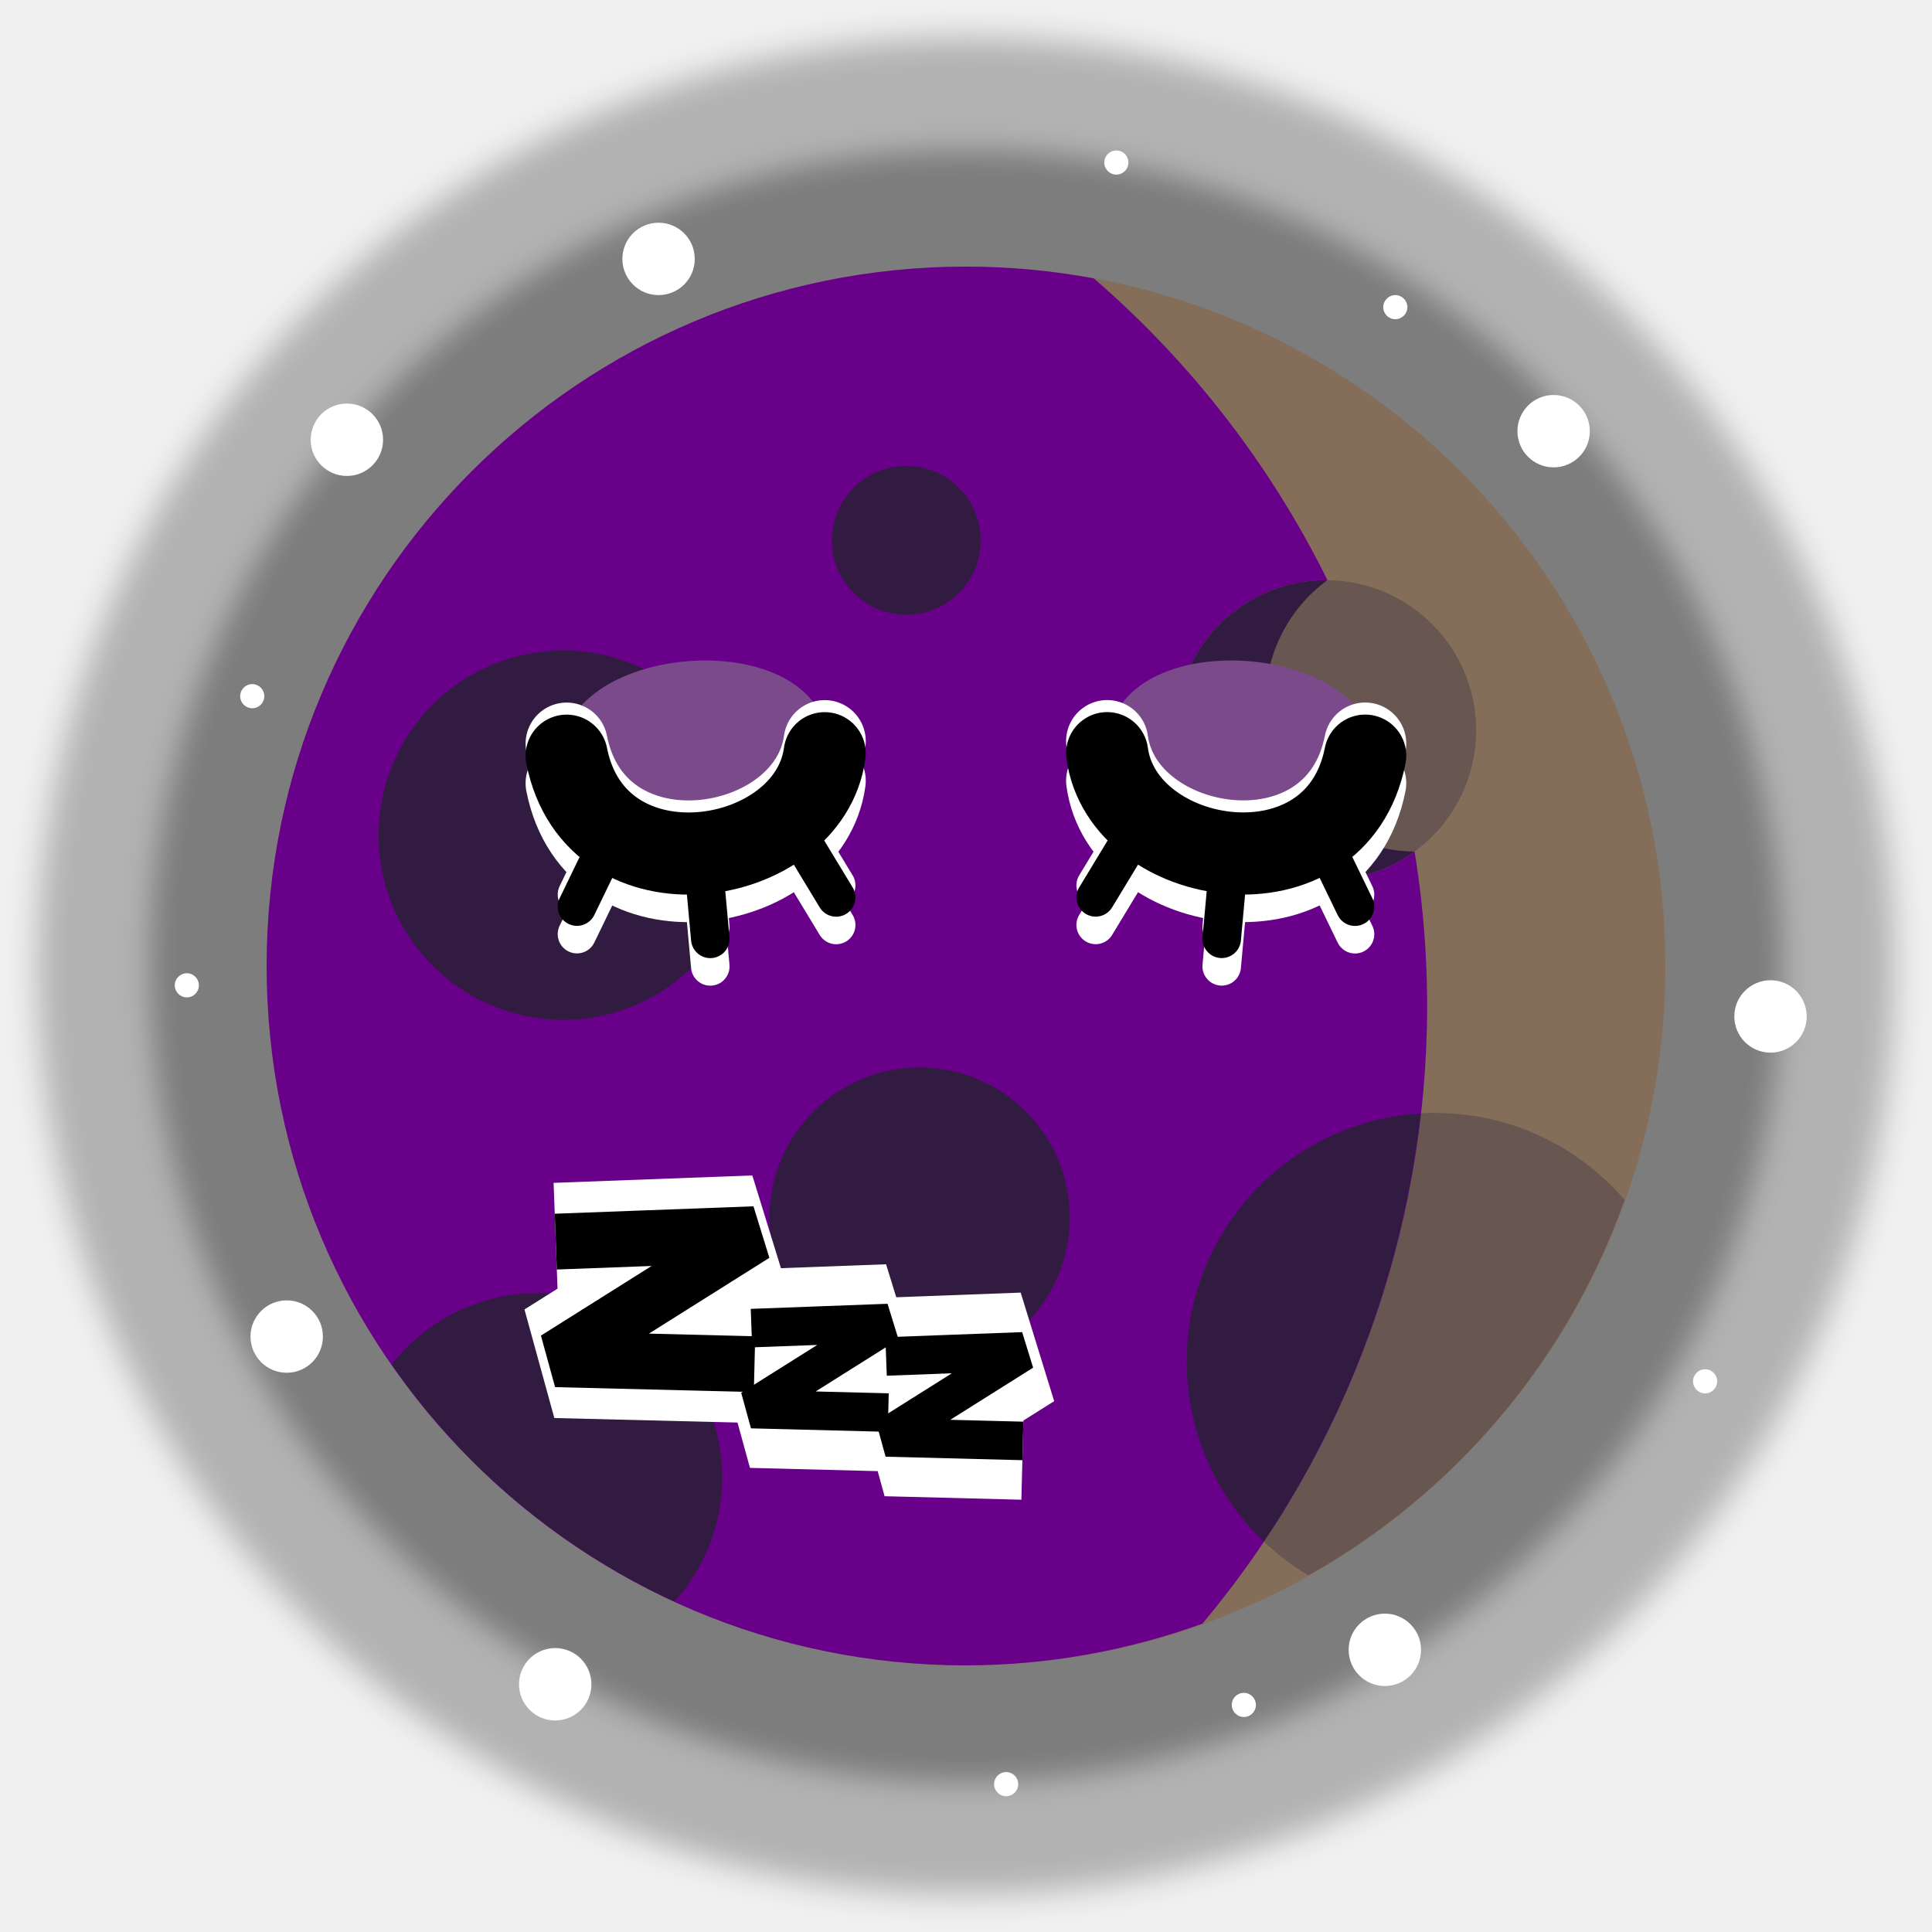
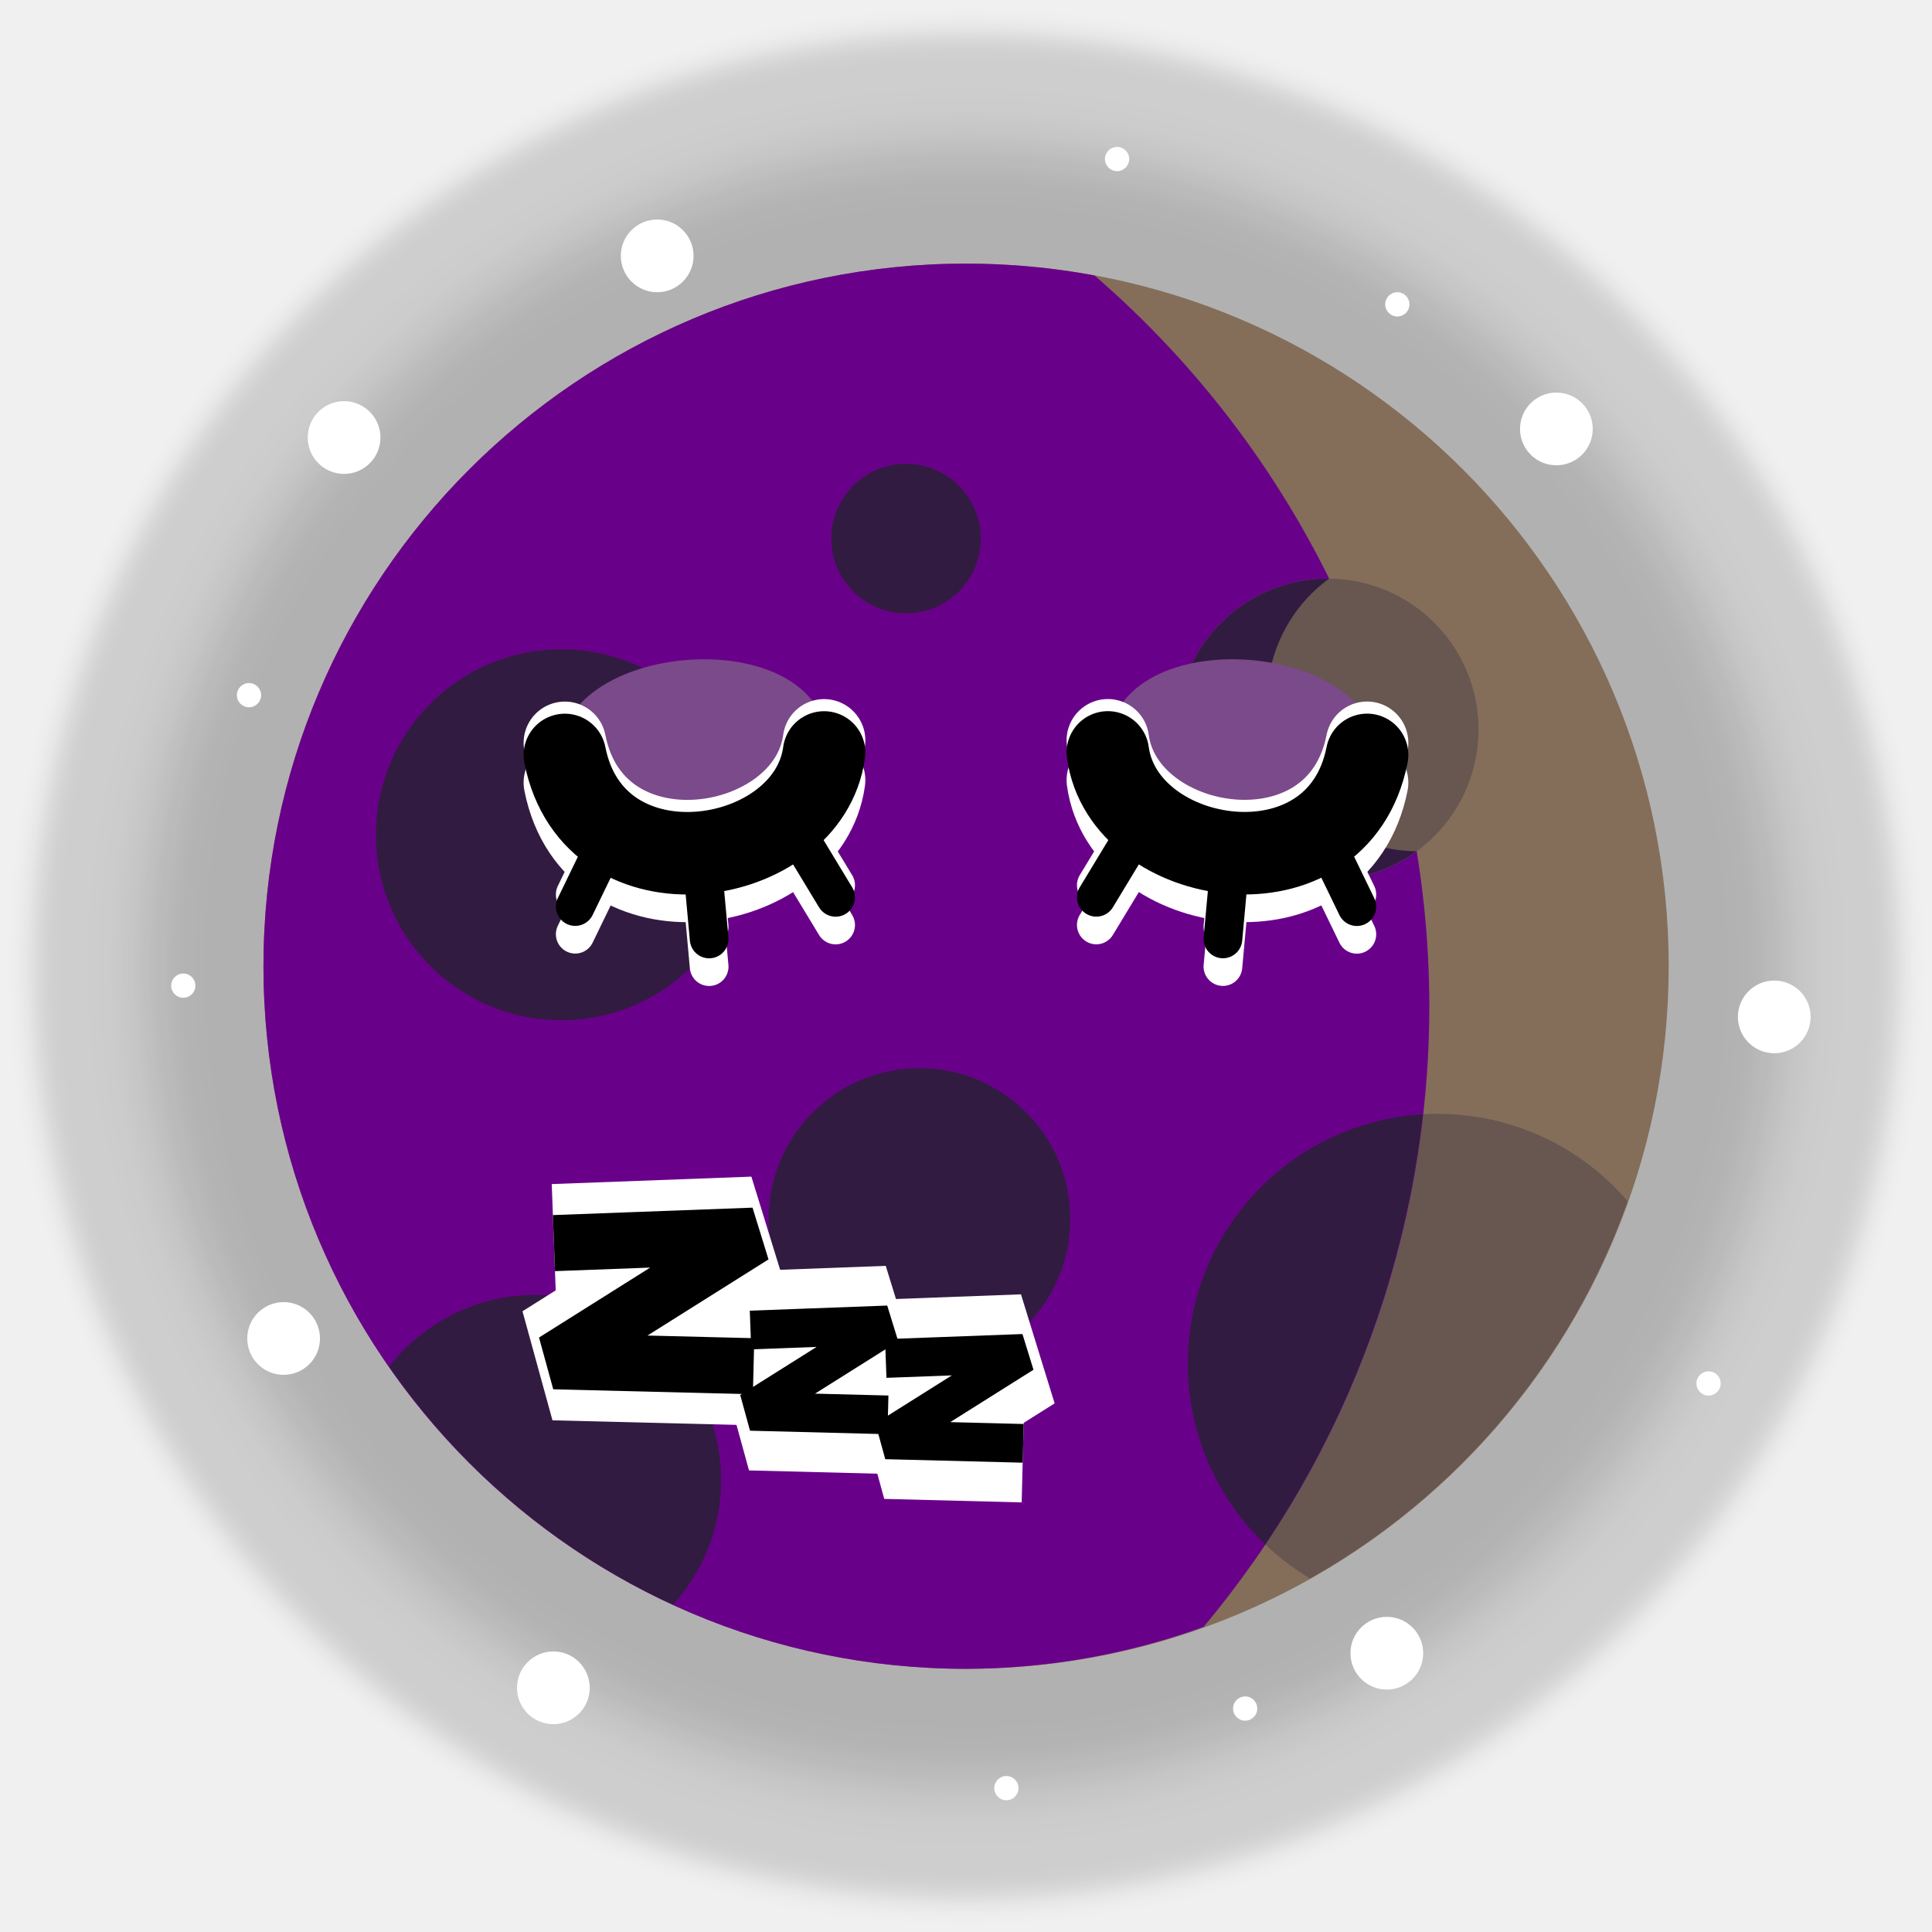
- <svg xmlns="http://www.w3.org/2000/svg" version="1.1" viewBox="0 0 13.29 13.29" xml:space="preserve">
+ <svg xmlns="http://www.w3.org/2000/svg" version="1.1" viewBox="0 0 13.229 13.229" xml:space="preserve">
  <defs>
-     <filter id="filter34967" x="-.02" y="-.02" width="1.041" height="1.041" color-interpolation-filters="sRGB">
-       <feGaussianBlur stdDeviation="0.098" />
+     <filter id="filter34967" x="-.043" y="-.043" width="1.085" height="1.085" color-interpolation-filters="sRGB">
+       <feGaussianBlur stdDeviation="0.206" />
    </filter>
-     <filter id="filter34967-9" x="-.02" y="-.02" width="1.041" height="1.041" color-interpolation-filters="sRGB">
-       <feGaussianBlur stdDeviation="0.098" />
+     <filter id="filter34967-9" x="-.016" y="-.016" width="1.033" height="1.033" color-interpolation-filters="sRGB">
+       <feGaussianBlur stdDeviation="0.079" />
    </filter>
  </defs>
-   <g transform="translate(.030195 .028971)">
+   <g>
    <rect width="13.229" height="13.229" fill-opacity="0" style="paint-order:normal" />
-     <circle transform="matrix(.96859 0 0 .96859 .20778 .20781)" cx="6.615" cy="6.616" r="5.796" fill-opacity=".3" filter="url(#filter34967)" style="mix-blend-mode:normal;paint-order:stroke fill markers" />
-     <circle transform="matrix(1.1017 0 0 1.1017 -.6727 -.67283)" cx="6.615" cy="6.616" r="5.796" fill-opacity=".258" filter="url(#filter34967-9)" style="paint-order:stroke fill markers" />
+     <circle transform="matrix(.96859 0 0 .96859 .20778 .20781)" cx="6.615" cy="6.616" r="5.796" fill-opacity=".142" filter="url(#filter34967)" style="mix-blend-mode:normal;paint-order:stroke fill markers" />
+     <circle transform="matrix(1.1017 0 0 1.1017 -.6727 -.67283)" cx="6.615" cy="6.616" r="5.796" fill-opacity=".142" filter="url(#filter34967-9)" style="mix-blend-mode:normal;paint-order:stroke fill markers" />
    <g>
      <circle cx="6.615" cy="6.616" r="4.811" fill="#846e5a" style="paint-order:stroke fill markers" />
      <path d="m9.845 7.626a1.711 1.711 0 0 0-1.712 1.712 1.711 1.711 0 0 0 0.837 1.47 4.811 4.811 0 0 0 2.175-2.583 1.711 1.711 0 0 0-1.3-0.598z" fill="#685650" style="paint-order:stroke fill markers" />
      <path d="m6.615 1.805a4.811 4.811 0 0 0-4.811 4.811 4.811 4.811 0 0 0 4.811 4.811 4.811 4.811 0 0 0 1.626-0.287 6.619 6.619 0 0 0 1.546-4.245 6.619 6.619 0 0 0-2.293-5.009 4.811 4.811 0 0 0-0.878-0.081z" fill="#69008a" style="paint-order:stroke fill markers" />
      <circle cx="9.091" cy="4.995" r="1.033" fill="#685650" style="paint-order:stroke fill markers" />
    </g>
    <g fill="#321b41">
      <circle cx="6.296" cy="8.347" r="1.033" style="paint-order:stroke fill markers" />
      <circle cx="3.844" cy="5.716" r="1.27" style="paint-order:stroke fill markers" />
      <path d="m3.667 8.866a1.27 1.27 0 0 0-1.002 0.491 4.811 4.811 0 0 0 1.944 1.631 1.27 1.27 0 0 0 0.329-0.852 1.27 1.27 0 0 0-1.27-1.27z" style="paint-order:stroke fill markers" />
      <circle cx="6.204" cy="3.688" r=".512" style="paint-order:stroke fill markers" />
      <path d="m9.091 3.962a1.033 1.033 0 0 0-1.033 1.033 1.033 1.033 0 0 0 1.033 1.033 1.033 1.033 0 0 0 0.608-0.199 1.033 1.033 0 0 1-1.023-1.032 1.033 1.033 0 0 1 0.425-0.835 1.033 1.033 0 0 0-0.011 0z" style="paint-order:stroke fill markers" />
      <path d="m9.743 7.63a1.711 1.711 0 0 0-1.61 1.708 1.711 1.711 0 0 0 0.53 1.237 6.619 6.619 0 0 0 1.079-2.945z" style="paint-order:stroke fill markers" />
    </g>
    <g fill="#fff">
      <circle cx="2.356" cy="2.996" r=".249" style="paint-order:normal" />
      <circle cx="4.5" cy="1.752" r=".249" style="paint-order:normal" />
      <circle cx="10.657" cy="2.937" r=".249" style="paint-order:normal" />
      <circle cx="12.149" cy="6.963" r=".249" style="paint-order:normal" />
      <circle cx="9.496" cy="11.32" r=".249" style="paint-order:normal" />
      <circle cx="3.789" cy="11.557" r=".249" style="paint-order:normal" />
      <circle cx="6.891" cy="12.244" r=".083" style="paint-order:normal" />
      <circle cx="8.526" cy="11.699" r=".083" style="paint-order:normal" />
      <circle cx="11.699" cy="9.473" r=".083" style="paint-order:normal" />
      <circle cx="1.255" cy="6.749" r=".083" style="paint-order:normal" />
      <circle cx="7.649" cy="1.089" r=".083" style="paint-order:normal" />
      <circle cx="9.568" cy="2.084" r=".083" style="paint-order:normal" />
      <circle cx="1.705" cy="4.76" r=".083" style="paint-order:normal" />
      <circle cx="1.942" cy="9.165" r=".249" style="paint-order:normal" />
    </g>
    <g transform="translate(.13077)">
      <path d="m7.455 5.133c-0.002-0.896 1.837-0.757 1.837 0.021 1e-7 0.777-0.332 0.498-0.332 0.498l-0.655 0.105-0.44-0.15s-0.408 0.422-0.41-0.474z" fill="#7b4a8a" />
      <path d="m5.543 5.133c0.002-0.896-1.837-0.757-1.837 0.021-1e-7 0.777 0.332 0.498 0.332 0.498l0.655 0.105 0.44-0.15s0.408 0.422 0.41-0.474z" fill="#7b4a8a" />
      <g transform="translate(0 -.082887)" fill="none" stroke="#fff" stroke-linecap="round">
        <path d="m9.23 5.169c-0.2 1.014-1.668 0.778-1.775-0.017" stroke-linejoin="round" stroke-width=".565" />
        <g stroke-width=".265px">
          <path d="m7.703 5.604-0.327 0.54" />
          <path d="m8.306 5.738-0.063 0.691" />
          <path d="m8.892 5.655 0.268 0.553" />
        </g>
      </g>
      <g transform="translate(0 .18946)" fill="none" stroke="#fff" stroke-linecap="round">
        <path d="m9.23 5.169c-0.2 1.014-1.668 0.778-1.775-0.017" stroke-linejoin="round" stroke-width=".565" />
        <g stroke-width=".265px">
          <path d="m7.703 5.604-0.327 0.54" />
          <path d="m8.306 5.738-0.063 0.691" />
          <path d="m8.892 5.655 0.268 0.553" />
        </g>
      </g>
      <g fill="none" stroke="#000" stroke-linecap="round">
        <path d="m9.23 5.169c-0.2 1.014-1.668 0.778-1.775-0.017" stroke-linejoin="round" stroke-width=".565" />
        <g stroke-width=".265px">
          <path d="m7.703 5.604-0.327 0.54" />
          <path d="m8.306 5.738-0.063 0.691" />
          <path d="m8.892 5.655 0.268 0.553" />
        </g>
      </g>
      <g transform="matrix(-1 0 0 1 12.934 .13381)" fill="none" stroke="#fff" stroke-linecap="round">
        <path d="m9.197 5.225c-0.2 1.014-1.668 0.778-1.775-0.017" stroke-linejoin="round" stroke-width=".565" />
        <g stroke-width=".265px">
          <path d="m7.67 5.66-0.327 0.54" />
          <path d="m8.272 5.794-0.063 0.691" />
          <path d="m8.858 5.71 0.268 0.553" />
        </g>
      </g>
      <g transform="matrix(-1 0 0 1 12.934 -.13854)" fill="none" stroke="#fff" stroke-linecap="round">
        <path d="m9.197 5.225c-0.2 1.014-1.668 0.778-1.775-0.017" stroke-linejoin="round" stroke-width=".565" />
        <g stroke-width=".265px">
          <path d="m7.67 5.66-0.327 0.54" />
          <path d="m8.272 5.794-0.063 0.691" />
          <path d="m8.858 5.71 0.268 0.553" />
        </g>
      </g>
      <g transform="matrix(-1 0 0 1 12.934 -.055649)" fill="none" stroke="#000" stroke-linecap="round">
        <path d="m9.197 5.225c-0.2 1.014-1.668 0.778-1.775-0.017" stroke-linejoin="round" stroke-width=".565" />
        <g stroke-width=".265px">
          <path d="m7.67 5.66-0.327 0.54" />
          <path d="m8.272 5.794-0.063 0.691" />
          <path d="m8.858 5.71 0.268 0.553" />
        </g>
      </g>
    </g>
    <g fill="none" stroke="#fff" stroke-linejoin="bevel" stroke-width=".809">
      <path d="m6.065 9.302 0.941-0.035-0.941 0.592 0.941 0.024" />
      <path d="m5.139 9.107 0.941-0.035-0.941 0.592 0.941 0.024" />
      <path d="m3.793 8.512 1.367-0.051-1.367 0.86 1.367 0.034" />
    </g>
    <g fill="none" stroke="#000" stroke-linejoin="bevel">
      <path d="m6.065 9.302 0.941-0.035-0.941 0.592 0.941 0.024" stroke-width=".265px" />
      <path d="m5.139 9.107 0.941-0.035-0.941 0.592 0.941 0.024" stroke-width=".265px" />
      <path d="m3.793 8.512 1.367-0.051-1.367 0.86 1.367 0.034" stroke-width=".384px" />
    </g>
  </g>
</svg>
